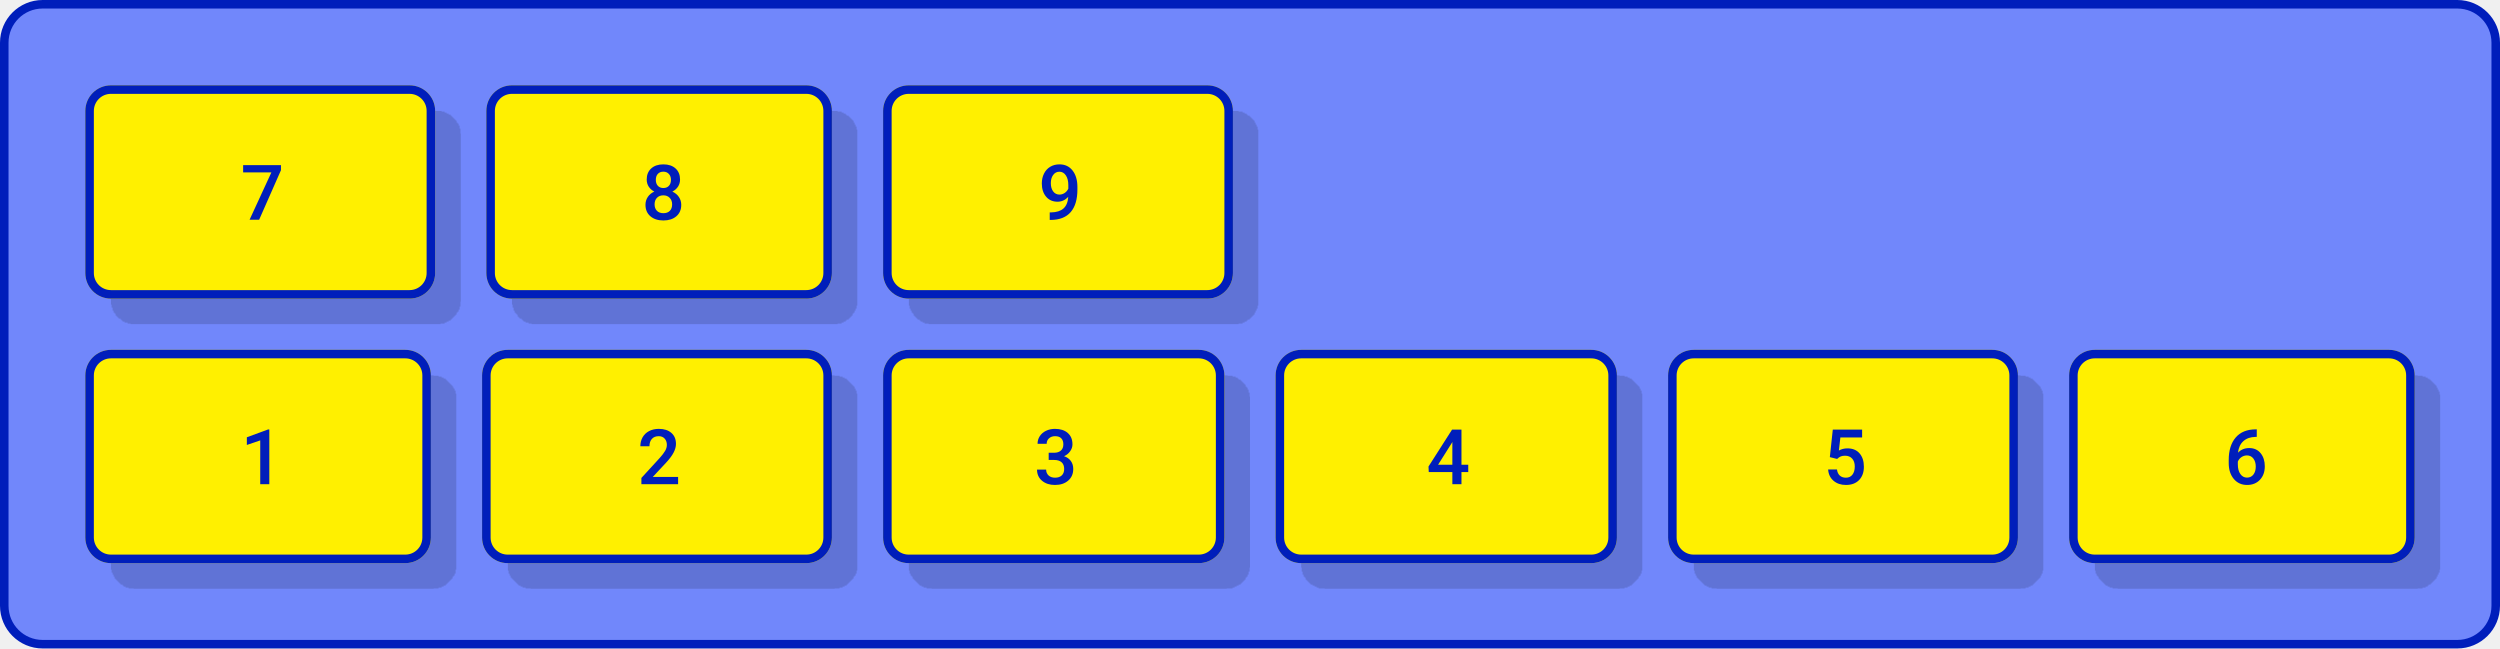
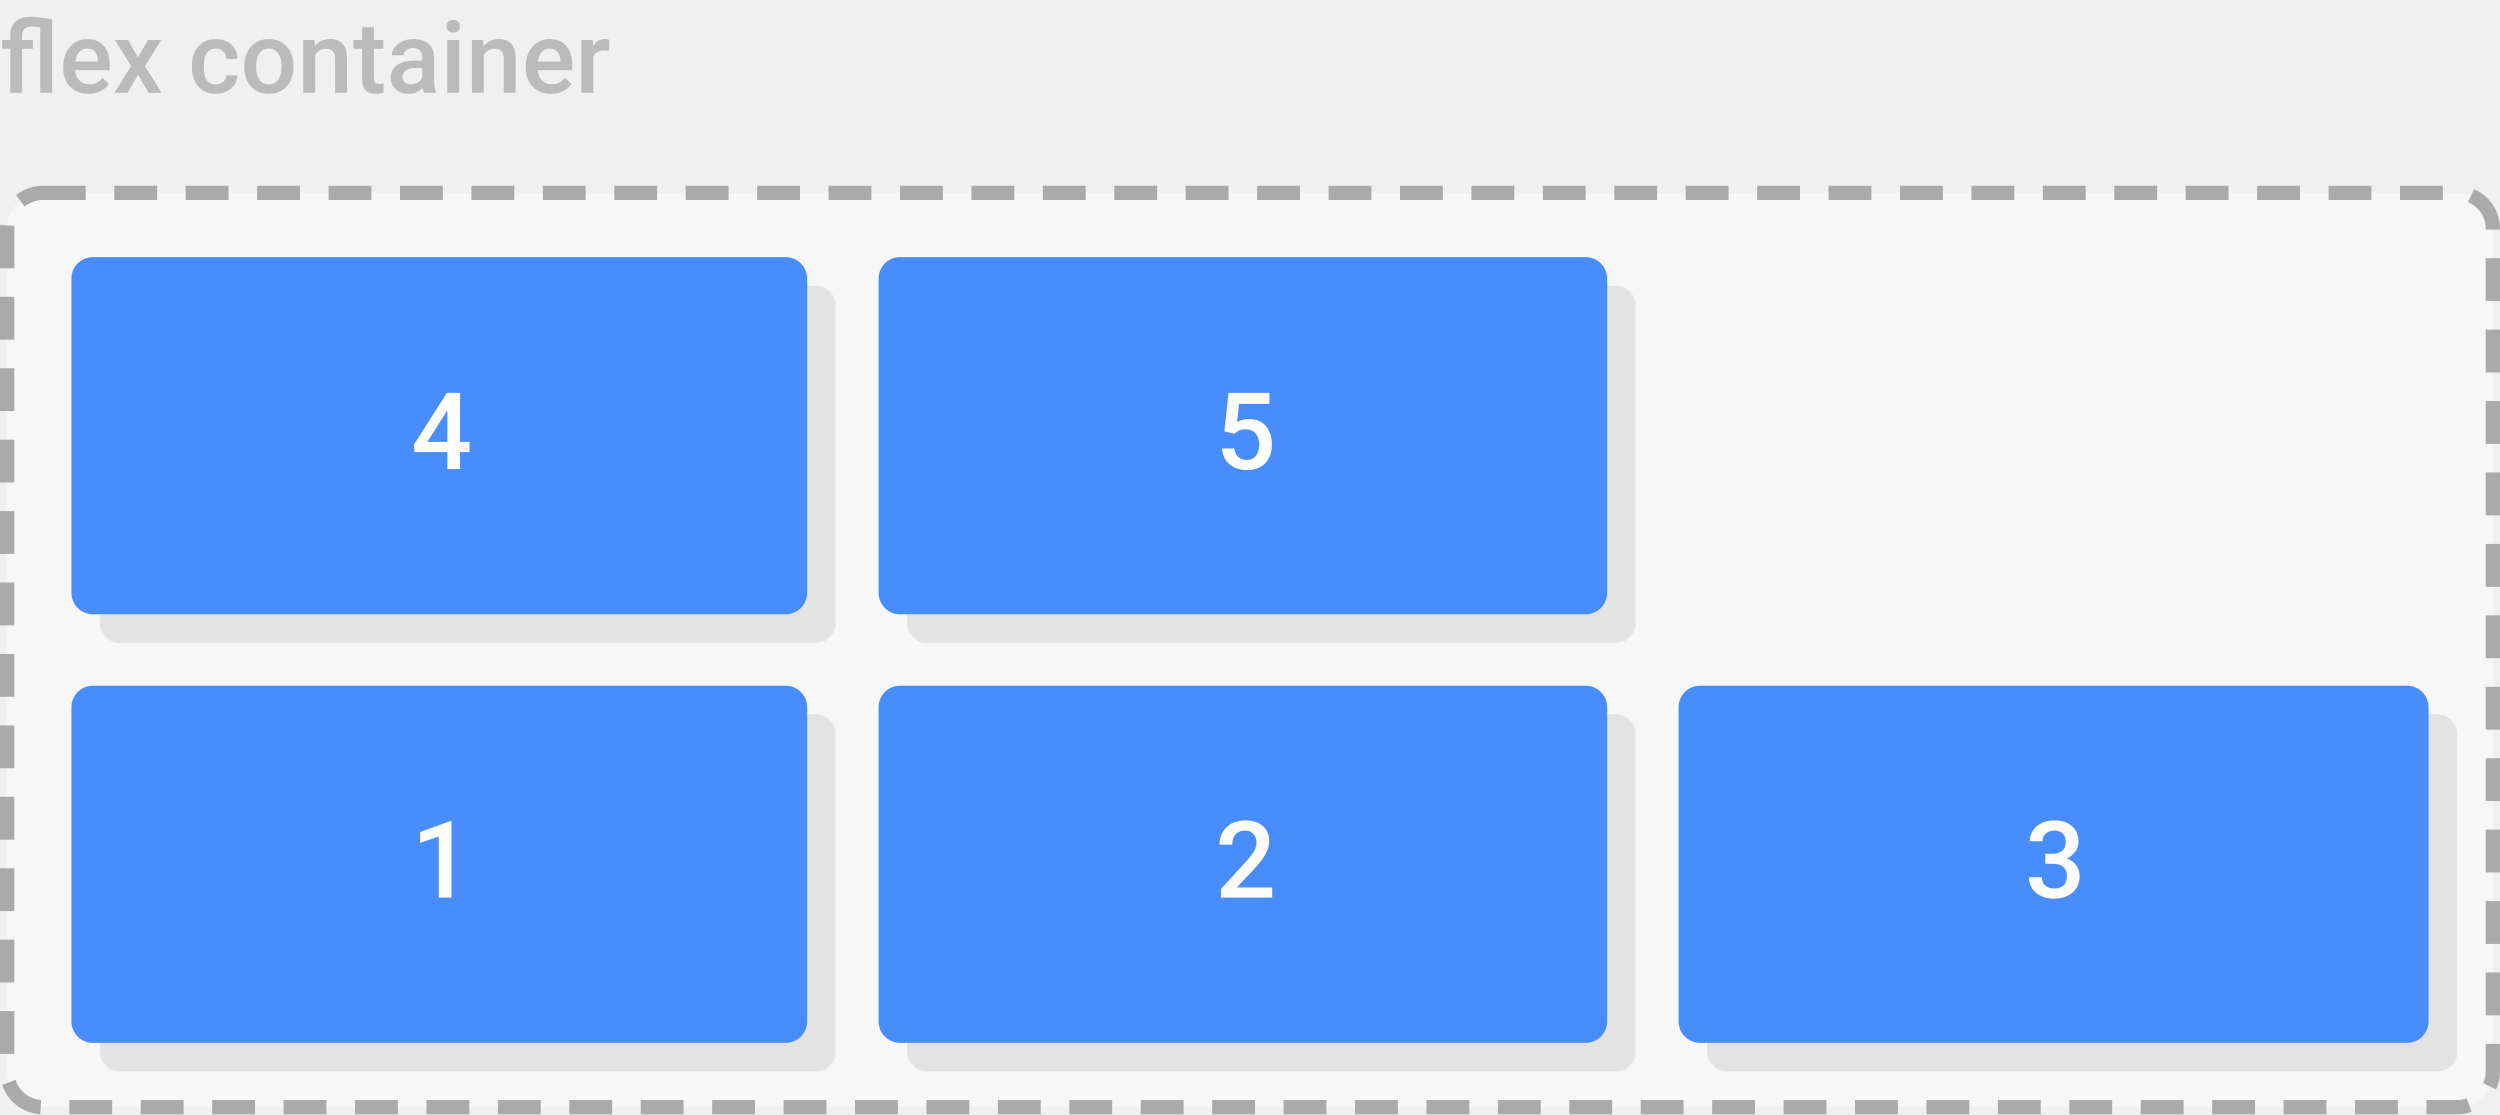
- <svg xmlns="http://www.w3.org/2000/svg" width="586" height="152" viewBox="0 0 586 152" fill="none">
-   <rect x="1" y="1" width="584" height="150" rx="9" fill="#7187FB" stroke="#001EBB" stroke-width="2" />
-   <g filter="url(#filter0_d)">
-     <rect x="20" y="82" width="81" height="50" rx="6" fill="#FFF000" />
-     <rect x="21" y="83" width="79" height="48" rx="5" stroke="#001EBB" stroke-width="2" />
+ <svg xmlns="http://www.w3.org/2000/svg" width="350" height="156" viewBox="0 0 350 156" fill="none">
+   <rect x="1" y="27" width="348" height="128" rx="5" fill="#F7F7F7" stroke="#AAAAAA" stroke-width="2" stroke-dasharray="6 4" />
+   <path d="M5.64 3.819C5.175 3.756 4.774 3.724 4.437 3.724C3.543 3.724 3.097 4.143 3.097 4.981V5.604H4.601V6.834H3.097V13H1.436V6.834H0.308V5.604H1.436V4.94C1.44 4.106 1.686 3.468 2.174 3.026C2.666 2.58 3.359 2.356 4.252 2.356C4.808 2.356 5.824 2.466 7.301 2.685V13H5.64V3.819ZM12.394 13.137C11.341 13.137 10.486 12.806 9.83 12.146C9.178 11.48 8.853 10.596 8.853 9.493V9.288C8.853 8.55 8.994 7.891 9.276 7.312C9.563 6.729 9.965 6.276 10.479 5.952C10.995 5.629 11.569 5.467 12.202 5.467C13.209 5.467 13.986 5.788 14.533 6.431C15.085 7.073 15.36 7.982 15.36 9.158V9.828H10.527C10.578 10.439 10.78 10.922 11.136 11.277C11.496 11.633 11.947 11.81 12.489 11.81C13.25 11.81 13.87 11.503 14.349 10.888L15.244 11.742C14.948 12.184 14.551 12.528 14.055 12.774C13.562 13.016 13.009 13.137 12.394 13.137ZM12.195 6.8C11.74 6.8 11.37 6.959 11.088 7.278C10.81 7.597 10.632 8.042 10.555 8.611H13.72V8.488C13.683 7.932 13.535 7.513 13.275 7.23C13.016 6.943 12.656 6.8 12.195 6.8ZM19.311 8.037L20.72 5.604H22.565L20.303 9.247L22.641 13H20.809L19.332 10.471L17.862 13H16.017L18.355 9.247L16.099 5.604H17.931L19.311 8.037ZM30.222 11.81C30.636 11.81 30.98 11.69 31.254 11.448C31.527 11.207 31.673 10.908 31.691 10.553H33.257C33.239 11.013 33.095 11.444 32.826 11.845C32.557 12.241 32.193 12.556 31.732 12.788C31.272 13.021 30.775 13.137 30.242 13.137C29.208 13.137 28.387 12.802 27.781 12.132C27.175 11.462 26.872 10.537 26.872 9.356V9.186C26.872 8.06 27.173 7.16 27.774 6.485C28.376 5.806 29.196 5.467 30.235 5.467C31.115 5.467 31.83 5.724 32.382 6.239C32.938 6.75 33.23 7.422 33.257 8.256H31.691C31.673 7.832 31.527 7.483 31.254 7.21C30.985 6.937 30.641 6.8 30.222 6.8C29.684 6.8 29.269 6.996 28.977 7.388C28.686 7.775 28.538 8.365 28.533 9.158V9.425C28.533 10.227 28.677 10.826 28.964 11.223C29.256 11.615 29.675 11.81 30.222 11.81ZM34.2 9.233C34.2 8.509 34.344 7.857 34.631 7.278C34.918 6.695 35.321 6.248 35.841 5.938C36.36 5.624 36.957 5.467 37.632 5.467C38.63 5.467 39.439 5.788 40.059 6.431C40.683 7.073 41.02 7.925 41.07 8.987L41.077 9.377C41.077 10.106 40.936 10.758 40.653 11.332C40.375 11.906 39.974 12.351 39.45 12.665C38.931 12.979 38.329 13.137 37.645 13.137C36.602 13.137 35.766 12.79 35.137 12.098C34.512 11.4 34.2 10.473 34.2 9.315V9.233ZM35.861 9.377C35.861 10.138 36.019 10.735 36.333 11.168C36.648 11.596 37.085 11.81 37.645 11.81C38.206 11.81 38.641 11.592 38.951 11.154C39.266 10.717 39.423 10.076 39.423 9.233C39.423 8.486 39.261 7.894 38.938 7.456C38.618 7.019 38.183 6.8 37.632 6.8C37.09 6.8 36.659 7.016 36.34 7.449C36.021 7.878 35.861 8.52 35.861 9.377ZM44.023 5.604L44.071 6.458C44.618 5.797 45.336 5.467 46.225 5.467C47.765 5.467 48.549 6.349 48.576 8.112V13H46.915V8.208C46.915 7.739 46.812 7.392 46.607 7.169C46.407 6.941 46.077 6.827 45.616 6.827C44.946 6.827 44.447 7.13 44.119 7.736V13H42.458V5.604H44.023ZM52.356 3.806V5.604H53.662V6.834H52.356V10.963C52.356 11.245 52.411 11.45 52.52 11.578C52.634 11.701 52.835 11.763 53.122 11.763C53.313 11.763 53.507 11.74 53.703 11.694V12.979C53.325 13.084 52.96 13.137 52.609 13.137C51.333 13.137 50.695 12.433 50.695 11.024V6.834H49.478V5.604H50.695V3.806H52.356ZM59.356 13C59.283 12.859 59.22 12.629 59.165 12.31C58.636 12.861 57.989 13.137 57.224 13.137C56.481 13.137 55.875 12.925 55.405 12.501C54.936 12.077 54.701 11.553 54.701 10.929C54.701 10.14 54.993 9.536 55.576 9.117C56.164 8.693 57.003 8.481 58.092 8.481H59.11V7.996C59.11 7.613 59.003 7.308 58.789 7.08C58.575 6.848 58.249 6.731 57.812 6.731C57.433 6.731 57.123 6.827 56.882 7.019C56.64 7.205 56.52 7.445 56.52 7.736H54.858C54.858 7.331 54.993 6.952 55.262 6.602C55.531 6.246 55.895 5.968 56.355 5.768C56.82 5.567 57.338 5.467 57.907 5.467C58.773 5.467 59.464 5.686 59.978 6.123C60.493 6.556 60.758 7.167 60.772 7.955V11.291C60.772 11.956 60.865 12.487 61.052 12.884V13H59.356ZM57.531 11.804C57.859 11.804 58.167 11.724 58.454 11.565C58.746 11.405 58.965 11.191 59.11 10.922V9.527H58.215C57.6 9.527 57.137 9.634 56.827 9.849C56.517 10.063 56.362 10.366 56.362 10.758C56.362 11.077 56.467 11.332 56.677 11.523C56.891 11.71 57.176 11.804 57.531 11.804ZM64.278 13H62.617V5.604H64.278V13ZM62.515 3.683C62.515 3.427 62.594 3.215 62.754 3.047C62.918 2.878 63.15 2.794 63.451 2.794C63.752 2.794 63.984 2.878 64.148 3.047C64.312 3.215 64.394 3.427 64.394 3.683C64.394 3.933 64.312 4.143 64.148 4.312C63.984 4.476 63.752 4.558 63.451 4.558C63.15 4.558 62.918 4.476 62.754 4.312C62.594 4.143 62.515 3.933 62.515 3.683ZM67.635 5.604L67.683 6.458C68.23 5.797 68.947 5.467 69.836 5.467C71.376 5.467 72.16 6.349 72.188 8.112V13H70.526V8.208C70.526 7.739 70.424 7.392 70.219 7.169C70.018 6.941 69.688 6.827 69.228 6.827C68.558 6.827 68.059 7.13 67.731 7.736V13H66.069V5.604H67.635ZM77.144 13.137C76.091 13.137 75.236 12.806 74.58 12.146C73.928 11.48 73.603 10.596 73.603 9.493V9.288C73.603 8.55 73.744 7.891 74.026 7.312C74.314 6.729 74.715 6.276 75.23 5.952C75.745 5.629 76.319 5.467 76.952 5.467C77.959 5.467 78.736 5.788 79.283 6.431C79.835 7.073 80.11 7.982 80.11 9.158V9.828H75.277C75.328 10.439 75.53 10.922 75.886 11.277C76.246 11.633 76.697 11.81 77.239 11.81C78 11.81 78.62 11.503 79.099 10.888L79.994 11.742C79.698 12.184 79.301 12.528 78.805 12.774C78.312 13.016 77.759 13.137 77.144 13.137ZM76.945 6.8C76.49 6.8 76.12 6.959 75.838 7.278C75.56 7.597 75.382 8.042 75.305 8.611H78.47V8.488C78.433 7.932 78.285 7.513 78.025 7.23C77.766 6.943 77.406 6.8 76.945 6.8ZM85.278 7.121C85.06 7.085 84.834 7.066 84.602 7.066C83.841 7.066 83.328 7.358 83.064 7.941V13H81.402V5.604H82.988L83.029 6.431C83.43 5.788 83.986 5.467 84.697 5.467C84.934 5.467 85.13 5.499 85.285 5.562L85.278 7.121Z" fill="#BBBBBB" />
+   <g opacity="0.8" filter="url(#filter0_d)">
+     <path d="M10 99C10 97.343 11.343 96 13 96H110C111.657 96 113 97.343 113 99V143C113 144.657 111.657 146 110 146H13C11.343 146 10 144.657 10 143V99Z" fill="#1E73FF" />
+     <path d="M63.205 125.667H61.432V117.104L58.817 117.998V116.497L62.977 114.966H63.205V125.667Z" fill="white" />
  </g>
-   <path d="M63.126 113.5H60.999V103.226L57.861 104.298V102.496L62.853 100.659H63.126V113.5Z" fill="#001EBB" />
-   <g filter="url(#filter1_d)">
-     <rect x="113" y="82" width="82" height="50" rx="6" fill="#FFF000" />
-     <rect x="114" y="83" width="80" height="48" rx="5" stroke="#001EBB" stroke-width="2" />
+   <g opacity="0.8" filter="url(#filter1_d)">
+     <path d="M123 99C123 97.343 124.343 96 126 96H222C223.657 96 225 97.343 225 99V143C225 144.657 223.657 146 222 146H126C124.343 146 123 144.657 123 143V99Z" fill="#1E73FF" />
+     <path d="M178.106 125.667H170.936V124.443L174.488 120.569C175.001 119.998 175.365 119.521 175.58 119.141C175.799 118.755 175.909 118.369 175.909 117.983C175.909 117.476 175.765 117.065 175.477 116.753C175.194 116.44 174.811 116.284 174.327 116.284C173.751 116.284 173.304 116.46 172.987 116.812C172.669 117.163 172.511 117.644 172.511 118.254H170.731C170.731 117.605 170.877 117.021 171.17 116.504C171.468 115.981 171.891 115.576 172.438 115.288C172.989 115 173.624 114.856 174.342 114.856C175.377 114.856 176.192 115.117 176.788 115.64C177.389 116.157 177.689 116.875 177.689 117.793C177.689 118.325 177.538 118.884 177.235 119.47C176.937 120.051 176.446 120.713 175.763 121.455L173.155 124.246H178.106V125.667Z" fill="white" />
  </g>
-   <path d="M158.947 113.5H150.343V112.032L154.605 107.383C155.221 106.697 155.657 106.126 155.915 105.669C156.179 105.206 156.311 104.743 156.311 104.28C156.311 103.671 156.138 103.179 155.792 102.804C155.452 102.429 154.992 102.241 154.412 102.241C153.721 102.241 153.185 102.452 152.804 102.874C152.423 103.296 152.232 103.873 152.232 104.605H150.097C150.097 103.826 150.272 103.126 150.624 102.505C150.981 101.878 151.488 101.392 152.145 101.046C152.807 100.7 153.568 100.527 154.43 100.527C155.672 100.527 156.65 100.841 157.365 101.468C158.086 102.089 158.446 102.95 158.446 104.052C158.446 104.69 158.265 105.361 157.901 106.064C157.544 106.762 156.955 107.556 156.135 108.446L153.006 111.795H158.947V113.5Z" fill="#001EBB" />
-   <g filter="url(#filter2_d)">
-     <rect x="207" y="82" width="80" height="50" rx="6" fill="#FFF000" />
-     <rect x="208" y="83" width="78" height="48" rx="5" stroke="#001EBB" stroke-width="2" />
+   <g opacity="0.8" filter="url(#filter2_d)">
+     <path d="M235 99C235 97.343 236.343 96 238 96H337C338.657 96 340 97.343 340 99V143C340 144.657 338.657 146 337 146H238C236.343 146 235 144.657 235 143V99Z" fill="#1E73FF" />
+     <path d="M286.344 119.521H287.428C287.975 119.517 288.407 119.375 288.724 119.097C289.046 118.818 289.208 118.416 289.208 117.888C289.208 117.38 289.073 116.987 288.805 116.709C288.541 116.426 288.136 116.284 287.589 116.284C287.11 116.284 286.717 116.423 286.41 116.702C286.102 116.975 285.948 117.334 285.948 117.778H284.168C284.168 117.231 284.312 116.733 284.601 116.284C284.894 115.835 285.299 115.486 285.816 115.237C286.339 114.983 286.922 114.856 287.567 114.856C288.631 114.856 289.466 115.125 290.072 115.662C290.682 116.194 290.987 116.936 290.987 117.888C290.987 118.367 290.833 118.818 290.526 119.243C290.223 119.663 289.83 119.98 289.347 120.195C289.933 120.396 290.377 120.71 290.68 121.14C290.987 121.57 291.141 122.083 291.141 122.678C291.141 123.635 290.812 124.397 290.152 124.963C289.498 125.53 288.636 125.813 287.567 125.813C286.542 125.813 285.702 125.54 285.047 124.993C284.393 124.446 284.066 123.718 284.066 122.81H285.846C285.846 123.279 286.002 123.66 286.314 123.953C286.632 124.246 287.057 124.392 287.589 124.392C288.141 124.392 288.575 124.246 288.893 123.953C289.21 123.66 289.369 123.235 289.369 122.678C289.369 122.117 289.203 121.685 288.871 121.382C288.539 121.079 288.045 120.928 287.391 120.928H286.344V119.521Z" fill="white" />
  </g>
-   <path d="M245.812 106.126H247.113C247.77 106.12 248.288 105.95 248.669 105.616C249.056 105.282 249.249 104.799 249.249 104.166C249.249 103.557 249.088 103.085 248.766 102.751C248.449 102.411 247.963 102.241 247.307 102.241C246.732 102.241 246.261 102.408 245.892 102.742C245.522 103.07 245.338 103.501 245.338 104.034H243.202C243.202 103.378 243.375 102.78 243.721 102.241C244.072 101.702 244.559 101.283 245.18 100.984C245.807 100.68 246.507 100.527 247.28 100.527C248.558 100.527 249.56 100.85 250.286 101.494C251.019 102.133 251.385 103.023 251.385 104.166C251.385 104.74 251.2 105.282 250.831 105.792C250.468 106.296 249.996 106.677 249.416 106.935C250.119 107.175 250.652 107.553 251.016 108.068C251.385 108.584 251.569 109.199 251.569 109.914C251.569 111.062 251.174 111.977 250.383 112.656C249.598 113.336 248.563 113.676 247.28 113.676C246.05 113.676 245.042 113.348 244.257 112.691C243.472 112.035 243.079 111.162 243.079 110.072H245.215C245.215 110.635 245.402 111.092 245.777 111.443C246.158 111.795 246.668 111.971 247.307 111.971C247.969 111.971 248.49 111.795 248.871 111.443C249.252 111.092 249.442 110.582 249.442 109.914C249.442 109.24 249.243 108.722 248.845 108.358C248.446 107.995 247.854 107.813 247.069 107.813H245.812V106.126Z" fill="#001EBB" />
-   <g filter="url(#filter3_d)">
-     <rect x="299" y="82" width="80" height="50" rx="6" fill="#FFF000" />
-     <rect x="300" y="83" width="78" height="48" rx="5" stroke="#001EBB" stroke-width="2" />
+   <g opacity="0.8" filter="url(#filter3_d)">
+     <path d="M10 39C10 37.343 11.343 36 13 36H110C111.657 36 113 37.343 113 39V83C113 84.657 111.657 86 110 86H13C11.343 86 10 84.657 10 83V39Z" fill="#1E73FF" />
+     <path d="M64.406 61.865H65.731V63.294H64.406V65.666H62.626V63.294H58.019L57.968 62.209L62.567 55.002H64.406V61.865ZM59.835 61.865H62.626V57.412L62.494 57.647L59.835 61.865Z" fill="white" />
  </g>
-   <path d="M342.567 108.938H344.158V110.652H342.567V113.5H340.432V110.652H334.903L334.842 109.352L340.361 100.703H342.567V108.938ZM337.083 108.938H340.432V103.595L340.273 103.876L337.083 108.938Z" fill="#001EBB" />
-   <g filter="url(#filter4_d)">
-     <rect x="391" y="82" width="82" height="50" rx="6" fill="#FFF000" />
-     <rect x="392" y="83" width="80" height="48" rx="5" stroke="#001EBB" stroke-width="2" />
+   <g opacity="0.8" filter="url(#filter4_d)">
+     <path d="M123 39C123 37.343 124.343 36 126 36H222C223.657 36 225 37.343 225 39V83C225 84.657 223.657 86 222 86H126C124.343 86 123 84.657 123 83V39Z" fill="#1E73FF" />
+     <path d="M171.412 60.378L171.991 55.002H177.718V56.541H173.47L173.177 59.089C173.67 58.806 174.227 58.665 174.847 58.665C175.863 58.665 176.651 58.989 177.213 59.639C177.779 60.288 178.062 61.162 178.062 62.261C178.062 63.345 177.75 64.209 177.125 64.853C176.5 65.493 175.643 65.813 174.554 65.813C173.578 65.813 172.767 65.537 172.123 64.985C171.483 64.429 171.136 63.696 171.083 62.788H172.804C172.872 63.306 173.058 63.704 173.36 63.982C173.663 64.255 174.059 64.392 174.547 64.392C175.094 64.392 175.519 64.197 175.821 63.806C176.129 63.416 176.283 62.883 176.283 62.209C176.283 61.56 176.114 61.047 175.777 60.671C175.44 60.291 174.977 60.1 174.386 60.1C174.063 60.1 173.79 60.144 173.565 60.232C173.341 60.315 173.097 60.481 172.833 60.73L171.412 60.378Z" fill="white" />
  </g>
-   <path d="M428.914 107.154L429.608 100.703H436.481V102.549H431.384L431.032 105.607C431.624 105.268 432.292 105.098 433.036 105.098C434.255 105.098 435.201 105.487 435.875 106.267C436.555 107.046 436.895 108.095 436.895 109.413C436.895 110.714 436.52 111.751 435.77 112.524C435.02 113.292 433.991 113.676 432.685 113.676C431.513 113.676 430.54 113.345 429.767 112.683C428.999 112.015 428.583 111.136 428.519 110.046H430.584C430.666 110.667 430.889 111.145 431.252 111.479C431.615 111.807 432.09 111.971 432.676 111.971C433.332 111.971 433.842 111.736 434.205 111.268C434.574 110.799 434.759 110.16 434.759 109.352C434.759 108.572 434.557 107.957 434.152 107.506C433.748 107.049 433.191 106.82 432.482 106.82C432.096 106.82 431.768 106.873 431.498 106.979C431.229 107.078 430.936 107.277 430.619 107.576L428.914 107.154Z" fill="#001EBB" />
-   <g filter="url(#filter5_d)">
-     <rect x="485" y="82" width="81" height="50" rx="6" fill="#FFF000" />
-     <rect x="486" y="83" width="79" height="48" rx="5" stroke="#001EBB" stroke-width="2" />
-   </g>
-   <path d="M528.987 100.642V102.408H528.724C527.528 102.426 526.573 102.754 525.858 103.393C525.144 104.031 524.719 104.937 524.584 106.108C525.27 105.388 526.146 105.027 527.212 105.027C528.343 105.027 529.233 105.426 529.884 106.223C530.54 107.02 530.868 108.048 530.868 109.308C530.868 110.608 530.484 111.663 529.717 112.472C528.955 113.274 527.953 113.676 526.711 113.676C525.434 113.676 524.396 113.204 523.6 112.261C522.809 111.317 522.413 110.081 522.413 108.552V107.822C522.413 105.578 522.958 103.82 524.048 102.549C525.144 101.277 526.717 100.642 528.768 100.642H528.987ZM526.693 106.75C526.225 106.75 525.794 106.882 525.401 107.146C525.015 107.409 524.73 107.761 524.549 108.2V108.851C524.549 109.8 524.748 110.556 525.146 111.118C525.545 111.675 526.061 111.953 526.693 111.953C527.326 111.953 527.827 111.716 528.196 111.241C528.565 110.767 528.75 110.143 528.75 109.369C528.75 108.596 528.562 107.966 528.188 107.479C527.812 106.993 527.314 106.75 526.693 106.75Z" fill="#001EBB" />
-   <g filter="url(#filter6_d)">
-     <rect x="20" y="20" width="82" height="50" rx="6" fill="#FFF000" />
-     <rect x="21" y="21" width="80" height="48" rx="5" stroke="#001EBB" stroke-width="2" />
-   </g>
-   <path d="M65.859 39.89L60.744 51.5H58.503L63.609 40.417H56.991V38.703H65.859V39.89Z" fill="#001EBB" />
-   <g filter="url(#filter7_d)">
-     <rect x="114" y="20" width="81" height="50" rx="6" fill="#FFF000" />
-     <rect x="115" y="21" width="79" height="48" rx="5" stroke="#001EBB" stroke-width="2" />
-   </g>
-   <path d="M159.402 42.078C159.402 42.705 159.241 43.265 158.919 43.757C158.597 44.243 158.157 44.627 157.601 44.908C158.269 45.219 158.781 45.644 159.139 46.183C159.502 46.722 159.684 47.331 159.684 48.011C159.684 49.136 159.303 50.029 158.541 50.691C157.779 51.348 156.766 51.676 155.5 51.676C154.229 51.676 153.209 51.345 152.441 50.683C151.68 50.02 151.299 49.13 151.299 48.011C151.299 47.325 151.48 46.71 151.844 46.165C152.207 45.62 152.717 45.201 153.373 44.908C152.822 44.627 152.386 44.243 152.063 43.757C151.747 43.265 151.589 42.705 151.589 42.078C151.589 40.988 151.94 40.124 152.644 39.485C153.347 38.847 154.296 38.527 155.491 38.527C156.692 38.527 157.645 38.847 158.348 39.485C159.051 40.124 159.402 40.988 159.402 42.078ZM157.548 47.905C157.548 47.273 157.357 46.763 156.977 46.376C156.602 45.983 156.104 45.787 155.482 45.787C154.861 45.787 154.363 45.98 153.988 46.367C153.619 46.754 153.435 47.267 153.435 47.905C153.435 48.532 153.616 49.033 153.979 49.408C154.349 49.783 154.855 49.971 155.5 49.971C156.145 49.971 156.646 49.789 157.003 49.426C157.366 49.062 157.548 48.556 157.548 47.905ZM157.275 42.157C157.275 41.601 157.114 41.144 156.792 40.786C156.47 40.423 156.036 40.241 155.491 40.241C154.946 40.241 154.516 40.414 154.199 40.76C153.883 41.1 153.725 41.565 153.725 42.157C153.725 42.743 153.883 43.209 154.199 43.555C154.521 43.9 154.955 44.073 155.5 44.073C156.045 44.073 156.476 43.9 156.792 43.555C157.114 43.209 157.275 42.743 157.275 42.157Z" fill="#001EBB" />
-   <g filter="url(#filter8_d)">
-     <rect x="207" y="20" width="82" height="50" rx="6" fill="#FFF000" />
-     <rect x="208" y="21" width="80" height="48" rx="5" stroke="#001EBB" stroke-width="2" />
-   </g>
-   <path d="M250.398 46.148C249.684 46.903 248.849 47.281 247.894 47.281C246.769 47.281 245.872 46.889 245.204 46.103C244.536 45.312 244.202 44.275 244.202 42.992C244.202 42.148 244.372 41.384 244.712 40.698C245.052 40.013 245.535 39.48 246.162 39.099C246.789 38.718 247.516 38.527 248.342 38.527C249.631 38.527 250.653 39.008 251.409 39.969C252.165 40.93 252.543 42.216 252.543 43.827V44.425C252.543 46.733 252.021 48.494 250.979 49.707C249.936 50.92 248.38 51.535 246.312 51.553H246.057V49.786H246.364C247.624 49.769 248.591 49.467 249.265 48.881C249.938 48.289 250.316 47.378 250.398 46.148ZM248.342 45.611C248.77 45.611 249.171 45.488 249.546 45.242C249.921 44.996 250.211 44.656 250.416 44.223V43.388C250.416 42.444 250.223 41.685 249.836 41.111C249.449 40.537 248.948 40.25 248.333 40.25C247.718 40.25 247.226 40.505 246.856 41.015C246.493 41.519 246.312 42.157 246.312 42.931C246.312 43.733 246.496 44.381 246.865 44.873C247.234 45.365 247.727 45.611 248.342 45.611Z" fill="#001EBB" />
  <defs>
-     <filter id="filter0_d" x="20" y="82" width="87" height="56" filterUnits="userSpaceOnUse" color-interpolation-filters="sRGB">
+     <filter id="filter0_d" x="10" y="96" width="107" height="54" filterUnits="userSpaceOnUse" color-interpolation-filters="sRGB">
      <feFlood flood-opacity="0" result="BackgroundImageFix" />
      <feColorMatrix in="SourceAlpha" type="matrix" values="0 0 0 0 0 0 0 0 0 0 0 0 0 0 0 0 0 0 127 0" />
-       <feOffset dx="6" dy="6" />
-       <feColorMatrix type="matrix" values="0 0 0 0 0 0 0 0 0 0 0 0 0 0 0 0 0 0 0.15 0" />
+       <feOffset dx="4" dy="4" />
+       <feColorMatrix type="matrix" values="0 0 0 0 0 0 0 0 0 0 0 0 0 0 0 0 0 0 0.1 0" />
      <feBlend mode="normal" in2="BackgroundImageFix" result="effect1_dropShadow" />
      <feBlend mode="normal" in="SourceGraphic" in2="effect1_dropShadow" result="shape" />
    </filter>
-     <filter id="filter1_d" x="113" y="82" width="88" height="56" filterUnits="userSpaceOnUse" color-interpolation-filters="sRGB">
+     <filter id="filter1_d" x="123" y="96" width="106" height="54" filterUnits="userSpaceOnUse" color-interpolation-filters="sRGB">
      <feFlood flood-opacity="0" result="BackgroundImageFix" />
      <feColorMatrix in="SourceAlpha" type="matrix" values="0 0 0 0 0 0 0 0 0 0 0 0 0 0 0 0 0 0 127 0" />
-       <feOffset dx="6" dy="6" />
-       <feColorMatrix type="matrix" values="0 0 0 0 0 0 0 0 0 0 0 0 0 0 0 0 0 0 0.15 0" />
+       <feOffset dx="4" dy="4" />
+       <feColorMatrix type="matrix" values="0 0 0 0 0 0 0 0 0 0 0 0 0 0 0 0 0 0 0.1 0" />
      <feBlend mode="normal" in2="BackgroundImageFix" result="effect1_dropShadow" />
      <feBlend mode="normal" in="SourceGraphic" in2="effect1_dropShadow" result="shape" />
    </filter>
-     <filter id="filter2_d" x="207" y="82" width="86" height="56" filterUnits="userSpaceOnUse" color-interpolation-filters="sRGB">
+     <filter id="filter2_d" x="235" y="96" width="109" height="54" filterUnits="userSpaceOnUse" color-interpolation-filters="sRGB">
      <feFlood flood-opacity="0" result="BackgroundImageFix" />
      <feColorMatrix in="SourceAlpha" type="matrix" values="0 0 0 0 0 0 0 0 0 0 0 0 0 0 0 0 0 0 127 0" />
-       <feOffset dx="6" dy="6" />
-       <feColorMatrix type="matrix" values="0 0 0 0 0 0 0 0 0 0 0 0 0 0 0 0 0 0 0.15 0" />
+       <feOffset dx="4" dy="4" />
+       <feColorMatrix type="matrix" values="0 0 0 0 0 0 0 0 0 0 0 0 0 0 0 0 0 0 0.1 0" />
      <feBlend mode="normal" in2="BackgroundImageFix" result="effect1_dropShadow" />
      <feBlend mode="normal" in="SourceGraphic" in2="effect1_dropShadow" result="shape" />
    </filter>
-     <filter id="filter3_d" x="299" y="82" width="86" height="56" filterUnits="userSpaceOnUse" color-interpolation-filters="sRGB">
+     <filter id="filter3_d" x="10" y="36" width="107" height="54" filterUnits="userSpaceOnUse" color-interpolation-filters="sRGB">
      <feFlood flood-opacity="0" result="BackgroundImageFix" />
      <feColorMatrix in="SourceAlpha" type="matrix" values="0 0 0 0 0 0 0 0 0 0 0 0 0 0 0 0 0 0 127 0" />
-       <feOffset dx="6" dy="6" />
-       <feColorMatrix type="matrix" values="0 0 0 0 0 0 0 0 0 0 0 0 0 0 0 0 0 0 0.15 0" />
+       <feOffset dx="4" dy="4" />
+       <feColorMatrix type="matrix" values="0 0 0 0 0 0 0 0 0 0 0 0 0 0 0 0 0 0 0.1 0" />
      <feBlend mode="normal" in2="BackgroundImageFix" result="effect1_dropShadow" />
      <feBlend mode="normal" in="SourceGraphic" in2="effect1_dropShadow" result="shape" />
    </filter>
-     <filter id="filter4_d" x="391" y="82" width="88" height="56" filterUnits="userSpaceOnUse" color-interpolation-filters="sRGB">
+     <filter id="filter4_d" x="123" y="36" width="106" height="54" filterUnits="userSpaceOnUse" color-interpolation-filters="sRGB">
      <feFlood flood-opacity="0" result="BackgroundImageFix" />
      <feColorMatrix in="SourceAlpha" type="matrix" values="0 0 0 0 0 0 0 0 0 0 0 0 0 0 0 0 0 0 127 0" />
-       <feOffset dx="6" dy="6" />
-       <feColorMatrix type="matrix" values="0 0 0 0 0 0 0 0 0 0 0 0 0 0 0 0 0 0 0.15 0" />
-       <feBlend mode="normal" in2="BackgroundImageFix" result="effect1_dropShadow" />
-       <feBlend mode="normal" in="SourceGraphic" in2="effect1_dropShadow" result="shape" />
-     </filter>
-     <filter id="filter5_d" x="485" y="82" width="87" height="56" filterUnits="userSpaceOnUse" color-interpolation-filters="sRGB">
-       <feFlood flood-opacity="0" result="BackgroundImageFix" />
-       <feColorMatrix in="SourceAlpha" type="matrix" values="0 0 0 0 0 0 0 0 0 0 0 0 0 0 0 0 0 0 127 0" />
-       <feOffset dx="6" dy="6" />
-       <feColorMatrix type="matrix" values="0 0 0 0 0 0 0 0 0 0 0 0 0 0 0 0 0 0 0.15 0" />
-       <feBlend mode="normal" in2="BackgroundImageFix" result="effect1_dropShadow" />
-       <feBlend mode="normal" in="SourceGraphic" in2="effect1_dropShadow" result="shape" />
-     </filter>
-     <filter id="filter6_d" x="20" y="20" width="88" height="56" filterUnits="userSpaceOnUse" color-interpolation-filters="sRGB">
-       <feFlood flood-opacity="0" result="BackgroundImageFix" />
-       <feColorMatrix in="SourceAlpha" type="matrix" values="0 0 0 0 0 0 0 0 0 0 0 0 0 0 0 0 0 0 127 0" />
-       <feOffset dx="6" dy="6" />
-       <feColorMatrix type="matrix" values="0 0 0 0 0 0 0 0 0 0 0 0 0 0 0 0 0 0 0.15 0" />
-       <feBlend mode="normal" in2="BackgroundImageFix" result="effect1_dropShadow" />
-       <feBlend mode="normal" in="SourceGraphic" in2="effect1_dropShadow" result="shape" />
-     </filter>
-     <filter id="filter7_d" x="114" y="20" width="87" height="56" filterUnits="userSpaceOnUse" color-interpolation-filters="sRGB">
-       <feFlood flood-opacity="0" result="BackgroundImageFix" />
-       <feColorMatrix in="SourceAlpha" type="matrix" values="0 0 0 0 0 0 0 0 0 0 0 0 0 0 0 0 0 0 127 0" />
-       <feOffset dx="6" dy="6" />
-       <feColorMatrix type="matrix" values="0 0 0 0 0 0 0 0 0 0 0 0 0 0 0 0 0 0 0.15 0" />
-       <feBlend mode="normal" in2="BackgroundImageFix" result="effect1_dropShadow" />
-       <feBlend mode="normal" in="SourceGraphic" in2="effect1_dropShadow" result="shape" />
-     </filter>
-     <filter id="filter8_d" x="207" y="20" width="88" height="56" filterUnits="userSpaceOnUse" color-interpolation-filters="sRGB">
-       <feFlood flood-opacity="0" result="BackgroundImageFix" />
-       <feColorMatrix in="SourceAlpha" type="matrix" values="0 0 0 0 0 0 0 0 0 0 0 0 0 0 0 0 0 0 127 0" />
-       <feOffset dx="6" dy="6" />
-       <feColorMatrix type="matrix" values="0 0 0 0 0 0 0 0 0 0 0 0 0 0 0 0 0 0 0.15 0" />
+       <feOffset dx="4" dy="4" />
+       <feColorMatrix type="matrix" values="0 0 0 0 0 0 0 0 0 0 0 0 0 0 0 0 0 0 0.1 0" />
      <feBlend mode="normal" in2="BackgroundImageFix" result="effect1_dropShadow" />
      <feBlend mode="normal" in="SourceGraphic" in2="effect1_dropShadow" result="shape" />
    </filter>
  </defs>
</svg>
